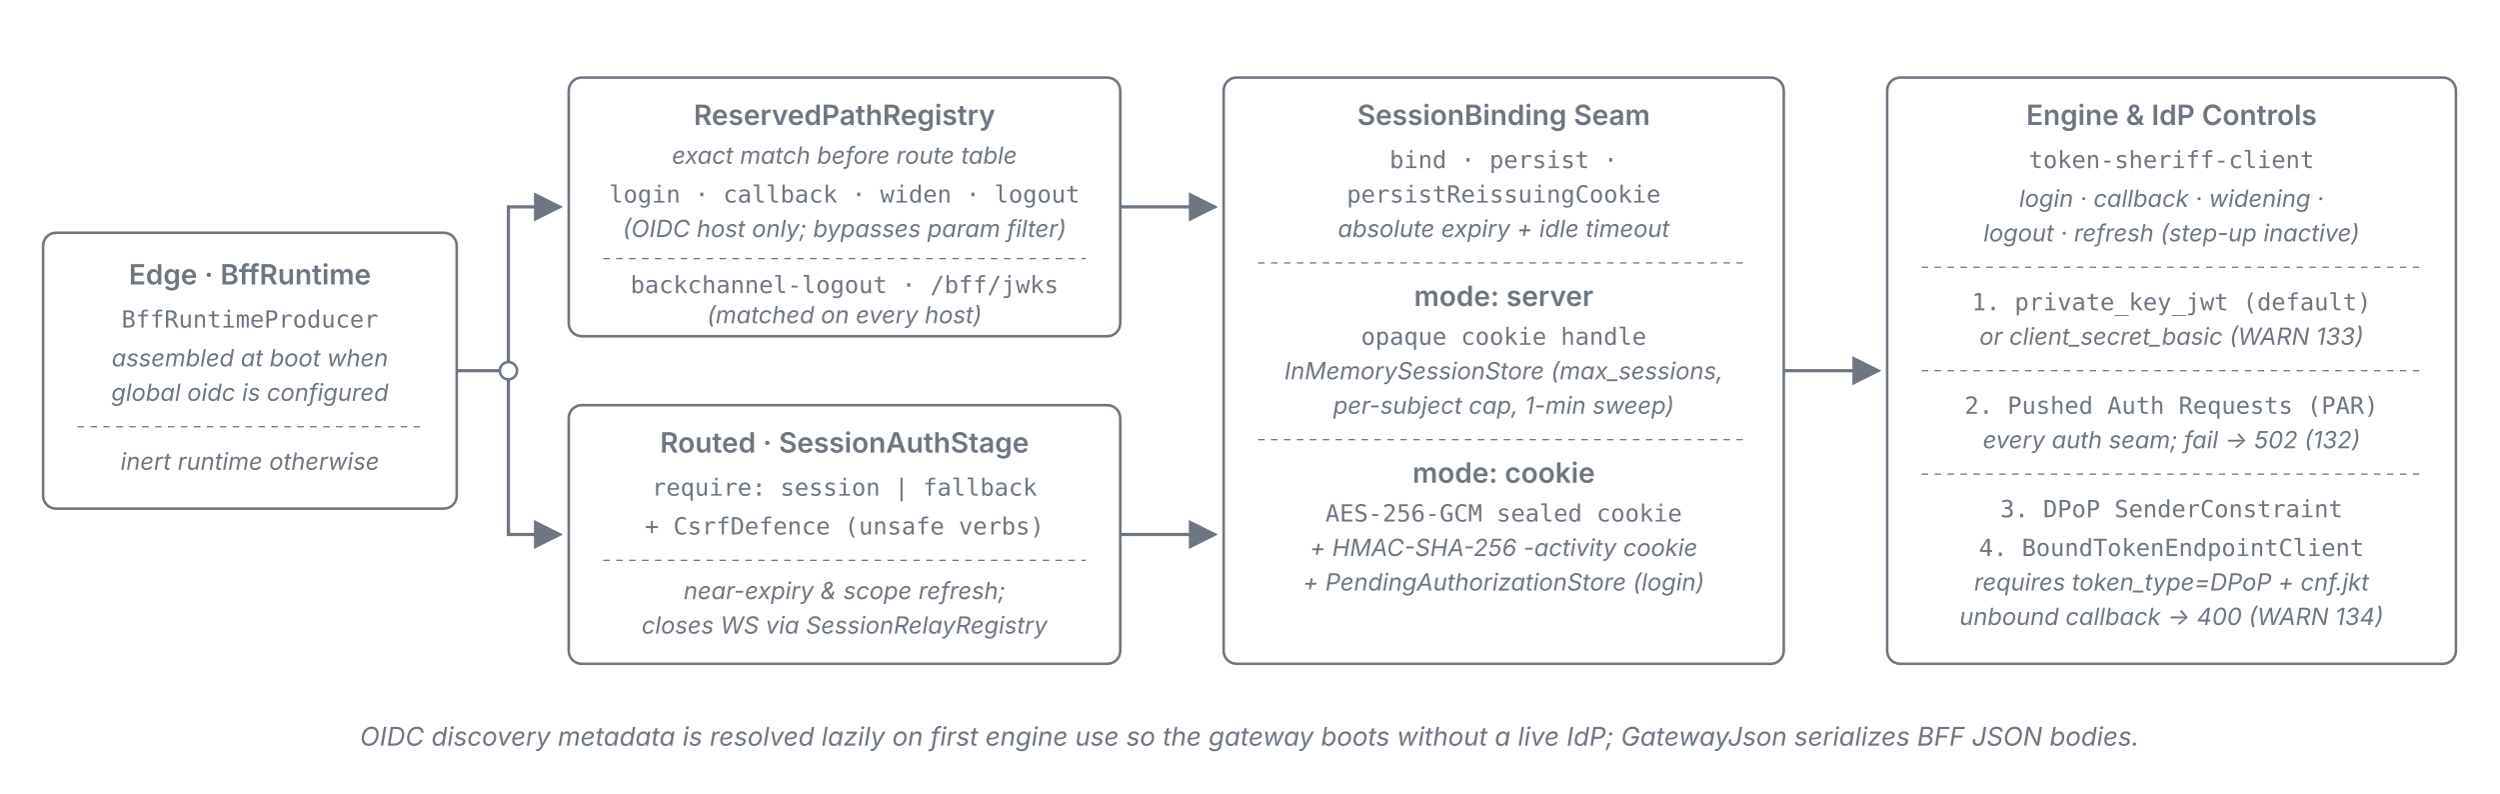
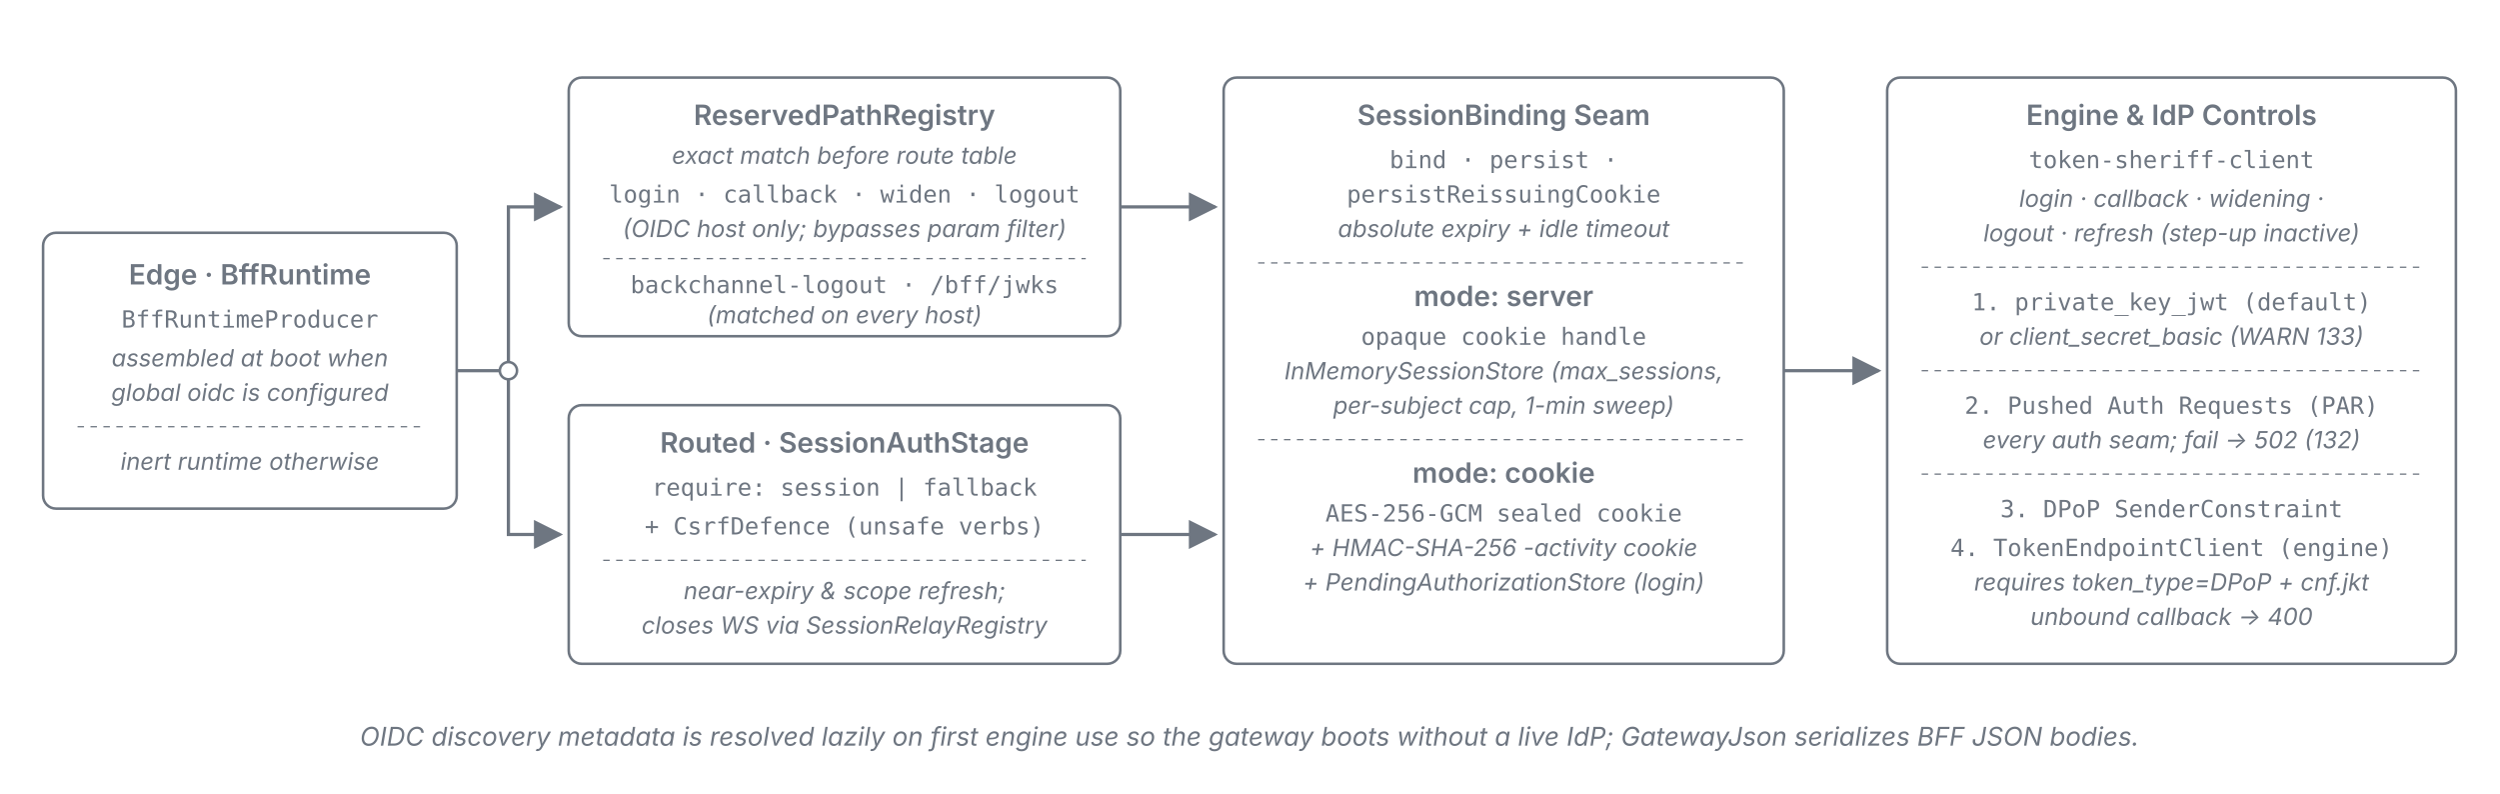
<svg xmlns="http://www.w3.org/2000/svg" viewBox="0 0 1160 368" role="img" aria-labelledby="title desc" font-family="ui-sans-serif, -apple-system, system-ui, 'Segoe UI', sans-serif">
  <defs>
    <marker id="arrow" viewBox="0 0 10 10" refX="9" refY="5" markerWidth="9" markerHeight="9" orient="auto">
      <path d="M0,0 L10,5 L0,10 z" class="arrow-fill" />
    </marker>
    <style>
      .stage      { font-size: 13px; font-weight: 600; fill: #6e7681; text-anchor: middle; }
      .mono       { font-size: 11px; fill: #6e7681; text-anchor: middle; font-family: ui-monospace, 'SF Mono', Menlo, Consolas, monospace; }
      .sub        { font-size: 11px; fill: #6e7681; text-anchor: middle; font-style: italic; }
      .caption    { font-size: 12px; fill: #6e7681; text-anchor: middle; font-style: italic; }
      .stroke     { stroke: #6e7681; stroke-width: 1.2; fill: none; }
      .track      { stroke: #6e7681; stroke-width: 1.5; fill: none; }
      .dash       { stroke: #6e7681; stroke-width: 0.6; stroke-dasharray: 3 3; fill: none; }
      .arrow-fill { fill: #6e7681; }
    </style>
  </defs>
  <rect class="stroke" x="20" y="108" width="192" height="128" rx="6" />
  <text x="116" y="132" class="stage">Edge · BffRuntime</text>
  <text x="116" y="152" class="mono">BffRuntimeProducer</text>
  <text x="116" y="170" class="sub">assembled at boot when</text>
  <text x="116" y="186" class="sub">global oidc is configured</text>
  <line class="dash" x1="36" y1="198" x2="196" y2="198" />
  <text x="116" y="218" class="sub">inert runtime otherwise</text>
  <line class="track" x1="212" y1="172" x2="232" y2="172" />
  <circle cx="236" cy="172" r="4" class="stroke" />
  <path class="track" d="M 236 168 L 236 96 L 260 96" marker-end="url(#arrow)" />
  <path class="track" d="M 236 176 L 236 248 L 260 248" marker-end="url(#arrow)" />
  <rect class="stroke" x="264" y="36" width="256" height="120" rx="6" />
  <text x="392" y="58" class="stage">ReservedPathRegistry</text>
  <text x="392" y="76" class="sub">exact match before route table</text>
  <text x="392" y="94" class="mono">login · callback · widen · logout</text>
  <text x="392" y="110" class="sub">(OIDC host only; bypasses param filter)</text>
  <line class="dash" x1="280" y1="120" x2="504" y2="120" />
  <text x="392" y="136" class="mono">backchannel-logout · /bff/jwks</text>
  <text x="392" y="150" class="sub">(matched on every host)</text>
  <rect class="stroke" x="264" y="188" width="256" height="120" rx="6" />
  <text x="392" y="210" class="stage">Routed · SessionAuthStage</text>
  <text x="392" y="230" class="mono">require: session | fallback</text>
  <text x="392" y="248" class="mono">+ CsrfDefence (unsafe verbs)</text>
  <line class="dash" x1="280" y1="260" x2="504" y2="260" />
  <text x="392" y="278" class="sub">near-expiry &amp; scope refresh;</text>
  <text x="392" y="294" class="sub">closes WS via SessionRelayRegistry</text>
  <line class="track" x1="520" y1="96" x2="564" y2="96" marker-end="url(#arrow)" />
  <line class="track" x1="520" y1="248" x2="564" y2="248" marker-end="url(#arrow)" />
  <rect class="stroke" x="568" y="36" width="260" height="272" rx="6" />
  <text x="698" y="58" class="stage">SessionBinding Seam</text>
  <text x="698" y="78" class="mono">bind · persist ·</text>
  <text x="698" y="94" class="mono">persistReissuingCookie</text>
  <text x="698" y="110" class="sub">absolute expiry + idle timeout</text>
  <line class="dash" x1="584" y1="122" x2="812" y2="122" />
  <text x="698" y="142" class="stage">mode: server</text>
  <text x="698" y="160" class="mono">opaque cookie handle</text>
  <text x="698" y="176" class="sub">InMemorySessionStore (max_sessions,</text>
  <text x="698" y="192" class="sub">per-subject cap, 1-min sweep)</text>
  <line class="dash" x1="584" y1="204" x2="812" y2="204" />
  <text x="698" y="224" class="stage">mode: cookie</text>
  <text x="698" y="242" class="mono">AES-256-GCM sealed cookie</text>
  <text x="698" y="258" class="sub">+ HMAC-SHA-256 -activity cookie</text>
  <text x="698" y="274" class="sub">+ PendingAuthorizationStore (login)</text>
  <line class="track" x1="828" y1="172" x2="872" y2="172" marker-end="url(#arrow)" />
  <rect class="stroke" x="876" y="36" width="264" height="272" rx="6" />
  <text x="1008" y="58" class="stage">Engine &amp; IdP Controls</text>
  <text x="1008" y="78" class="mono">token-sheriff-client</text>
  <text x="1008" y="96" class="sub">login · callback · widening ·</text>
  <text x="1008" y="112" class="sub">logout · refresh (step-up inactive)</text>
  <line class="dash" x1="892" y1="124" x2="1124" y2="124" />
  <text x="1008" y="144" class="mono">1. private_key_jwt (default)</text>
  <text x="1008" y="160" class="sub">or client_secret_basic (WARN 133)</text>
  <line class="dash" x1="892" y1="172" x2="1124" y2="172" />
  <text x="1008" y="192" class="mono">2. Pushed Auth Requests (PAR)</text>
  <text x="1008" y="208" class="sub">every auth seam; fail → 502 (132)</text>
  <line class="dash" x1="892" y1="220" x2="1124" y2="220" />
  <text x="1008" y="240" class="mono">3. DPoP SenderConstraint</text>
-   <text x="1008" y="258" class="mono">4. BoundTokenEndpointClient</text>
+   <text x="1008" y="258" class="mono">4. TokenEndpointClient (engine)</text>
  <text x="1008" y="274" class="sub">requires token_type=DPoP + cnf.jkt</text>
-   <text x="1008" y="290" class="sub">unbound callback → 400 (WARN 134)</text>
+   <text x="1008" y="290" class="sub">unbound callback → 400</text>
  <text x="580" y="346" class="caption">OIDC discovery metadata is resolved lazily on first engine use so the gateway boots without a live IdP; GatewayJson serializes BFF JSON bodies.</text>
</svg>
